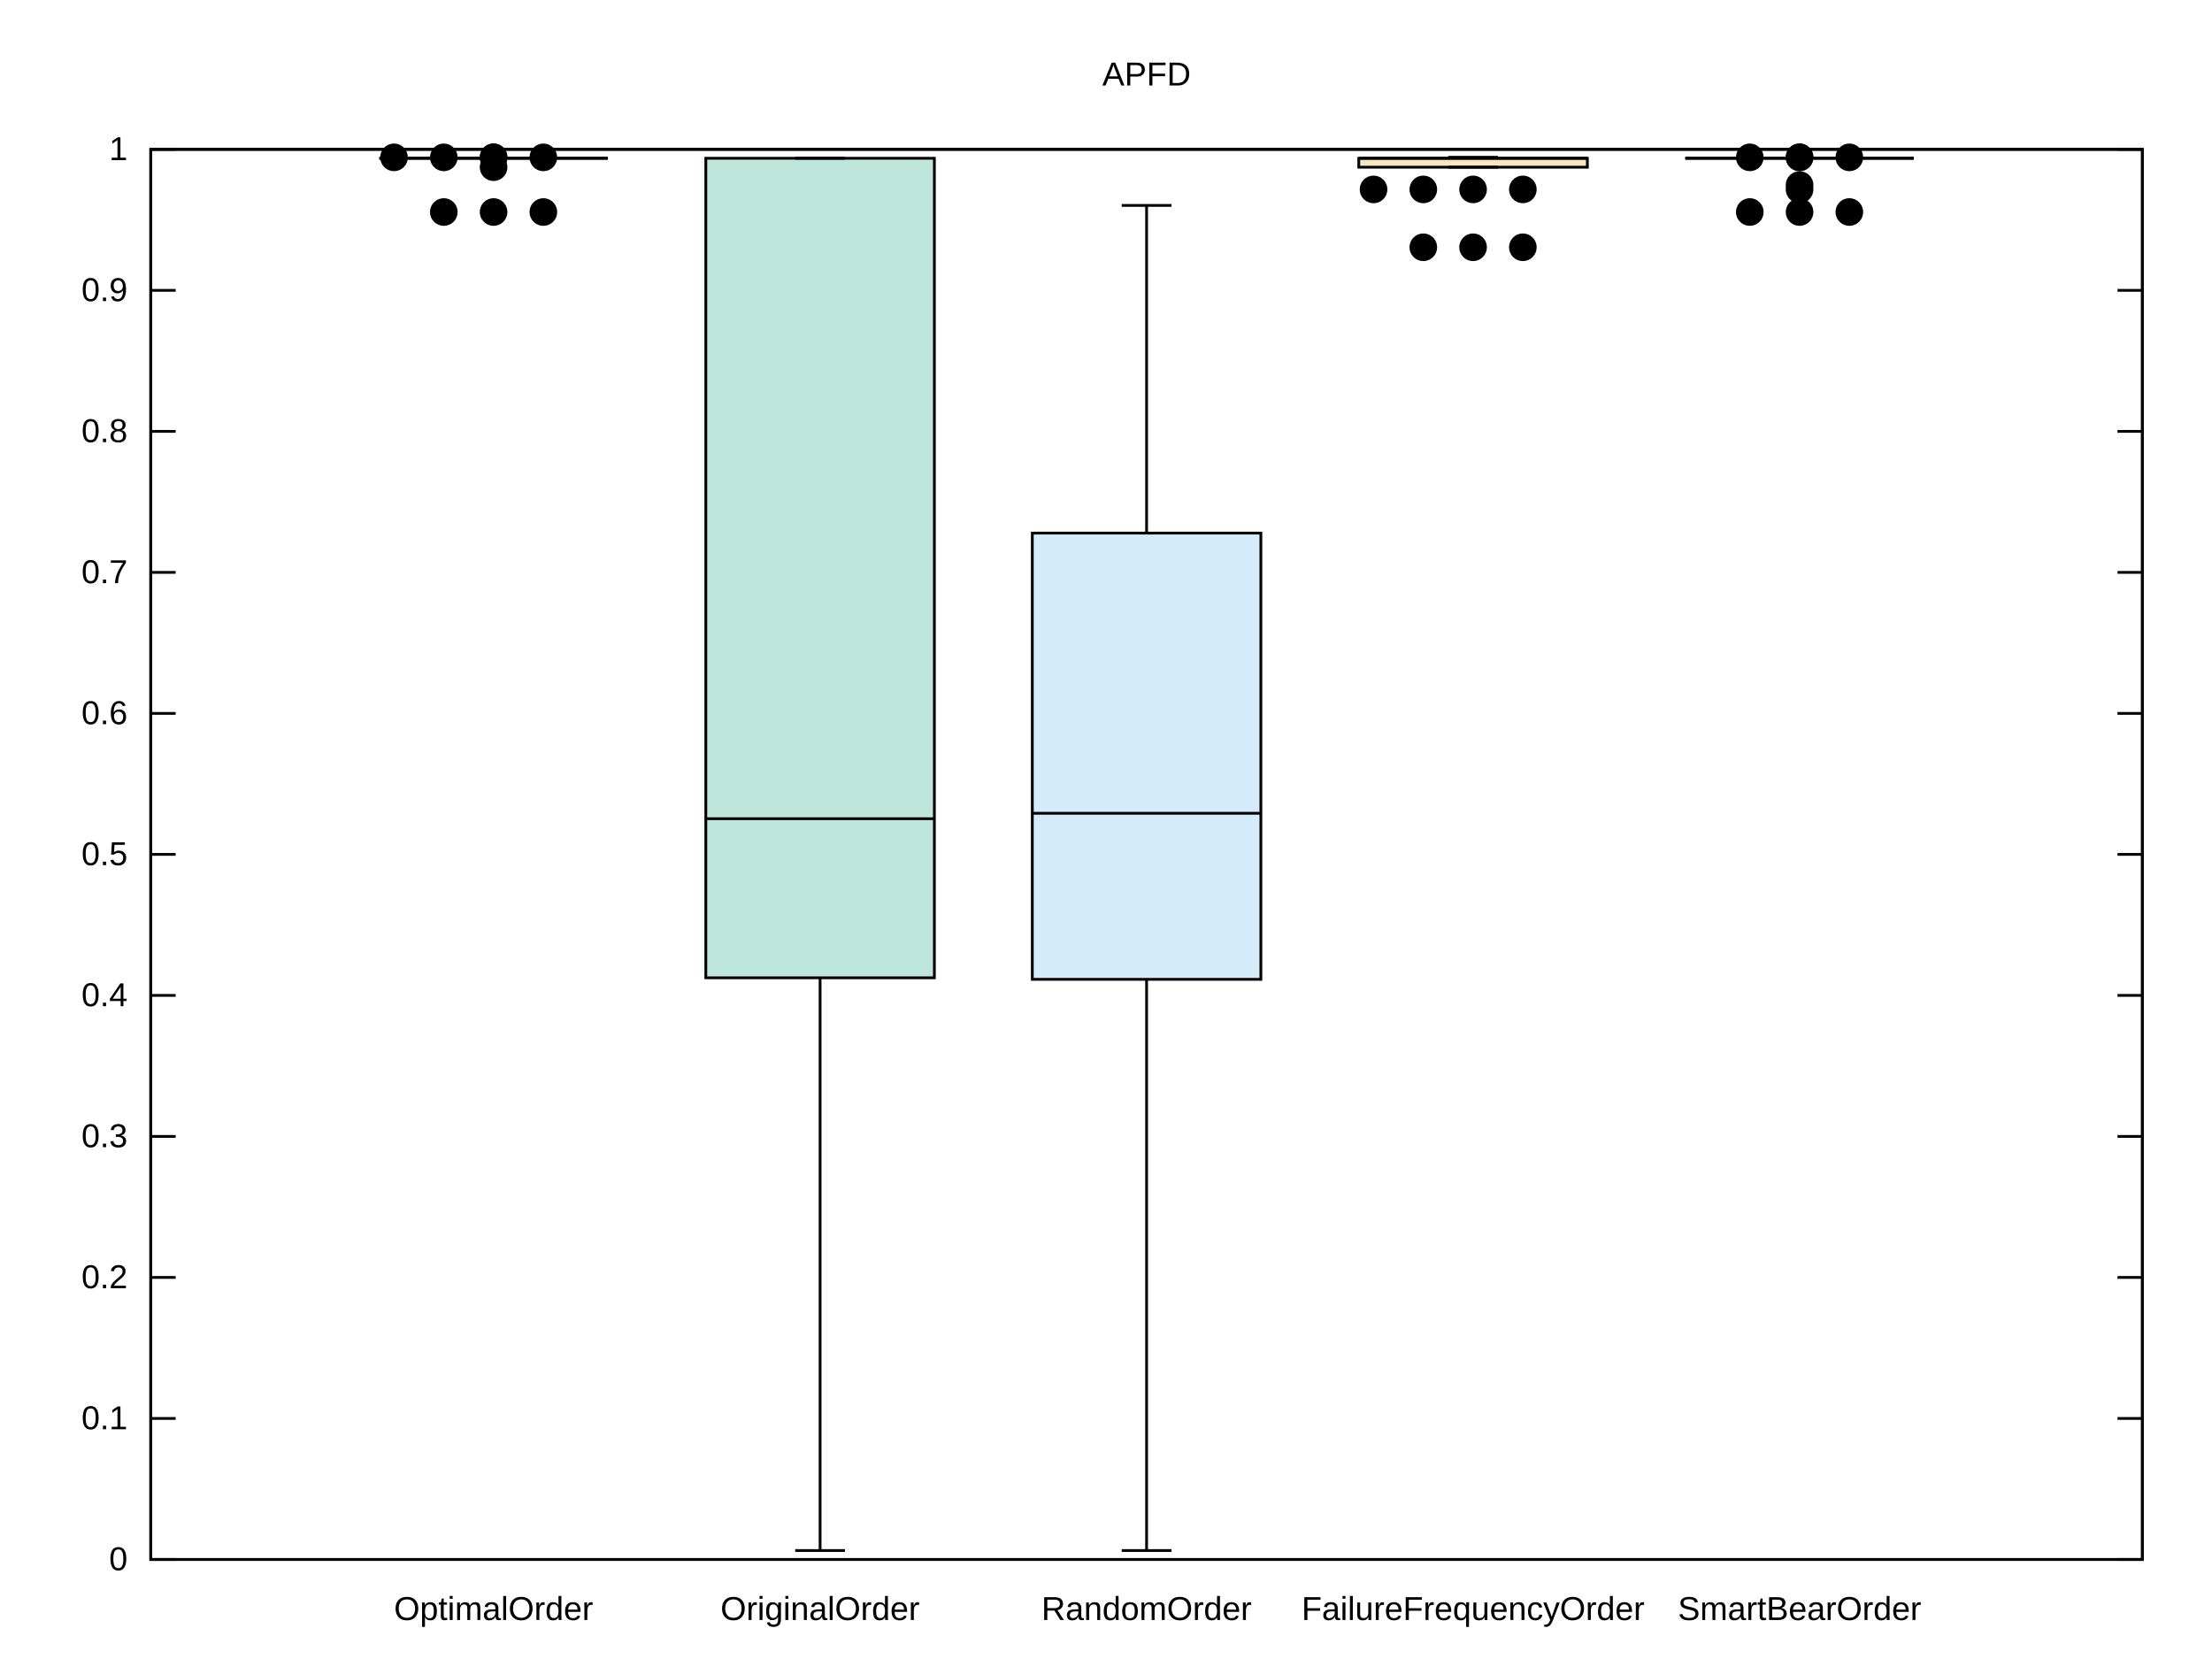
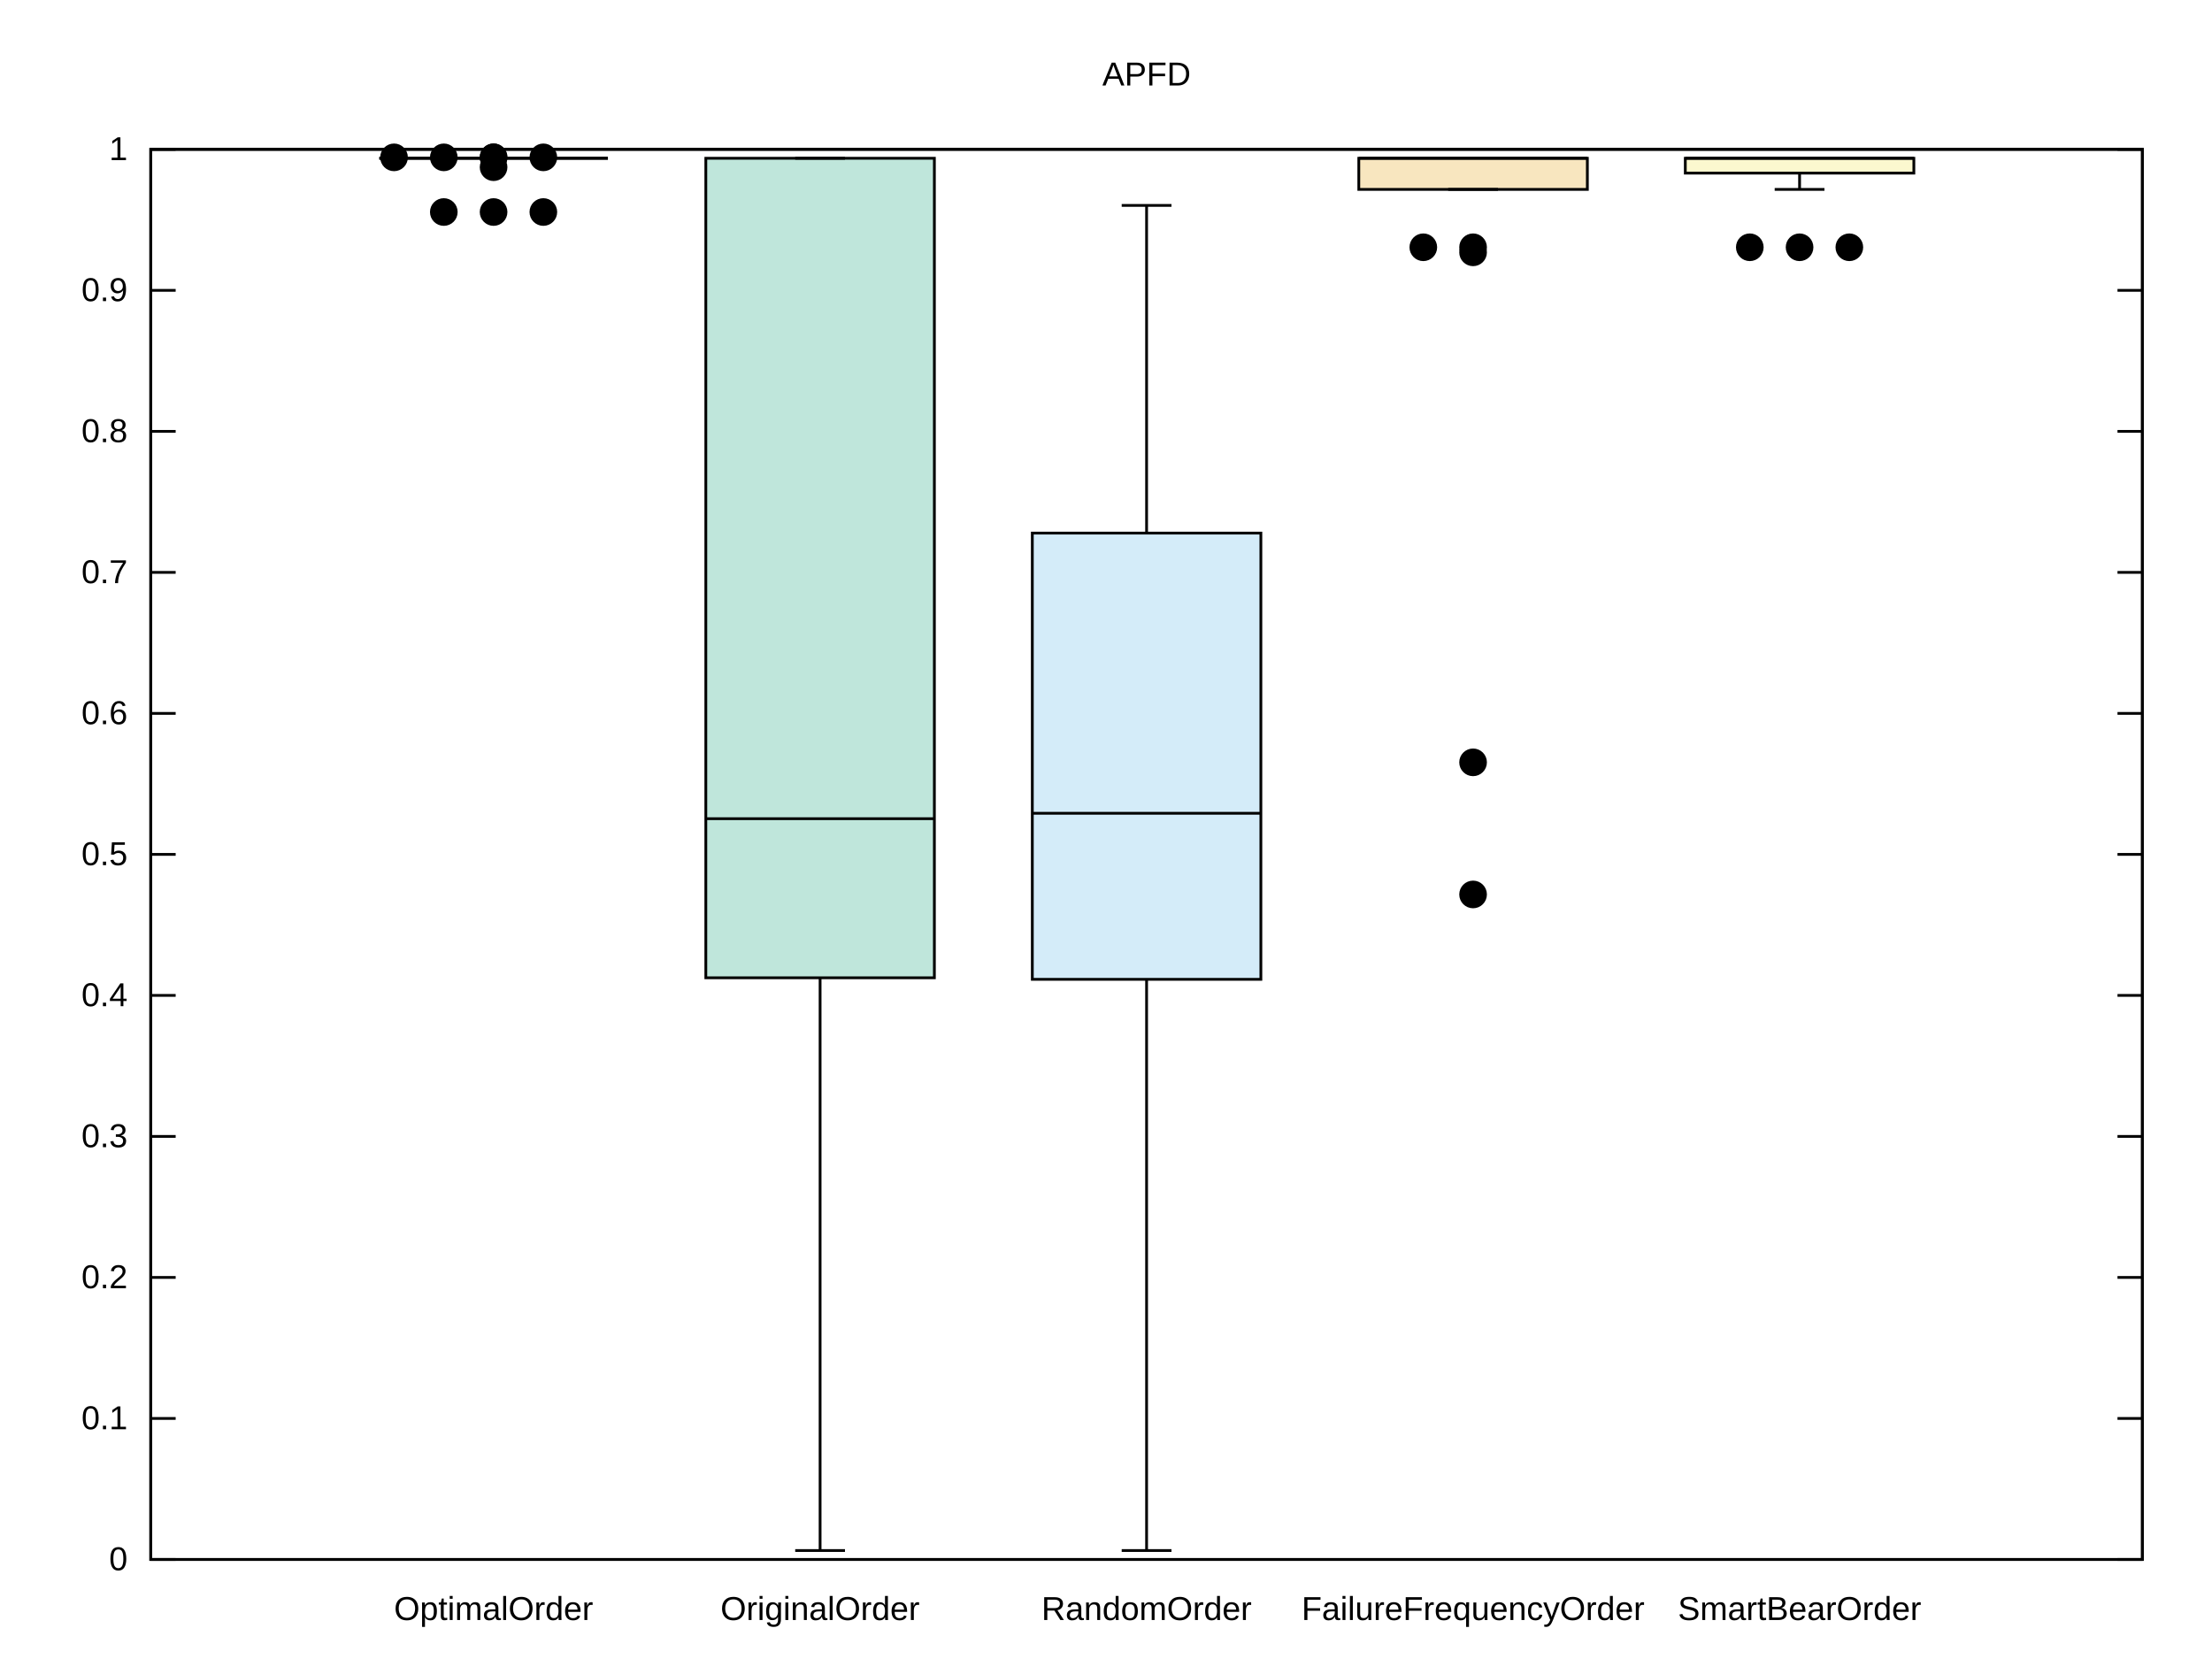
<svg xmlns="http://www.w3.org/2000/svg" xmlns:xlink="http://www.w3.org/1999/xlink" width="800" height="600" viewBox="0 0 800 600">
  <g id="gnuplot_canvas">
    <rect x="0" y="0" width="800" height="600" fill="none" />
    <defs>
      <circle id="gpDot" r="0.5" stroke-width="0.5" stroke="currentColor" />
      <path id="gpPt0" stroke-width="0.222" stroke="currentColor" d="M-1,0 h2 M0,-1 v2" />
      <path id="gpPt1" stroke-width="0.222" stroke="currentColor" d="M-1,-1 L1,1 M1,-1 L-1,1" />
      <path id="gpPt2" stroke-width="0.222" stroke="currentColor" d="M-1,0 L1,0 M0,-1 L0,1 M-1,-1 L1,1 M-1,1 L1,-1" />
      <rect id="gpPt3" stroke-width="0.222" stroke="currentColor" x="-1" y="-1" width="2" height="2" />
      <rect id="gpPt4" stroke-width="0.222" stroke="currentColor" fill="currentColor" x="-1" y="-1" width="2" height="2" />
      <circle id="gpPt5" stroke-width="0.222" stroke="currentColor" cx="0" cy="0" r="1" />
      <use xlink:href="#gpPt5" id="gpPt6" fill="currentColor" stroke="none" />
      <path id="gpPt7" stroke-width="0.222" stroke="currentColor" d="M0,-1.33 L-1.33,0.67 L1.33,0.67 z" />
      <use xlink:href="#gpPt7" id="gpPt8" fill="currentColor" stroke="none" />
      <use xlink:href="#gpPt7" id="gpPt9" stroke="currentColor" transform="rotate(180)" />
      <use xlink:href="#gpPt9" id="gpPt10" fill="currentColor" stroke="none" />
      <use xlink:href="#gpPt3" id="gpPt11" stroke="currentColor" transform="rotate(45)" />
      <use xlink:href="#gpPt11" id="gpPt12" fill="currentColor" stroke="none" />
      <path id="gpPt13" stroke-width="0.222" stroke="currentColor" d="M0,1.330 L1.265,0.411 L0.782,-1.067 L-0.782,-1.076 L-1.265,0.411 z" />
      <use xlink:href="#gpPt13" id="gpPt14" fill="currentColor" stroke="none" />
      <filter id="textbox" filterUnits="objectBoundingBox" x="0" y="0" height="1" width="1">
        <feFlood flood-color="white" flood-opacity="1" result="bgnd" />
        <feComposite in="SourceGraphic" in2="bgnd" operator="atop" />
      </filter>
      <filter id="greybox" filterUnits="objectBoundingBox" x="0" y="0" height="1" width="1">
        <feFlood flood-color="lightgrey" flood-opacity="1" result="grey" />
        <feComposite in="SourceGraphic" in2="grey" operator="atop" />
      </filter>
    </defs>
    <g fill="none" color="white" stroke="currentColor" stroke-width="1.00" stroke-linecap="butt" stroke-linejoin="miter">
</g>
    <g fill="none" color="black" stroke="currentColor" stroke-width="1.00" stroke-linecap="butt" stroke-linejoin="miter">
      <path stroke="black" d="M54.53,564.00 L63.53,564.00 M774.82,564.00 L765.82,564.00  " />
      <g transform="translate(46.14,567.90)" stroke="none" fill="black" font-family="Arial" font-size="12.00" text-anchor="end">
        <text>
          <tspan font-family="Arial"> 0</tspan>
        </text>
      </g>
    </g>
    <g fill="none" color="black" stroke="currentColor" stroke-width="1.00" stroke-linecap="butt" stroke-linejoin="miter">
      <path stroke="black" d="M54.53,513.00 L63.53,513.00 M774.82,513.00 L765.82,513.00  " />
      <g transform="translate(46.14,516.90)" stroke="none" fill="black" font-family="Arial" font-size="12.00" text-anchor="end">
        <text>
          <tspan font-family="Arial"> 0.1</tspan>
        </text>
      </g>
    </g>
    <g fill="none" color="black" stroke="currentColor" stroke-width="1.00" stroke-linecap="butt" stroke-linejoin="miter">
      <path stroke="black" d="M54.53,462.00 L63.53,462.00 M774.82,462.00 L765.82,462.00  " />
      <g transform="translate(46.14,465.90)" stroke="none" fill="black" font-family="Arial" font-size="12.00" text-anchor="end">
        <text>
          <tspan font-family="Arial"> 0.2</tspan>
        </text>
      </g>
    </g>
    <g fill="none" color="black" stroke="currentColor" stroke-width="1.00" stroke-linecap="butt" stroke-linejoin="miter">
      <path stroke="black" d="M54.53,411.00 L63.53,411.00 M774.82,411.00 L765.82,411.00  " />
      <g transform="translate(46.14,414.90)" stroke="none" fill="black" font-family="Arial" font-size="12.00" text-anchor="end">
        <text>
          <tspan font-family="Arial"> 0.3</tspan>
        </text>
      </g>
    </g>
    <g fill="none" color="black" stroke="currentColor" stroke-width="1.00" stroke-linecap="butt" stroke-linejoin="miter">
      <path stroke="black" d="M54.53,360.00 L63.53,360.00 M774.82,360.00 L765.82,360.00  " />
      <g transform="translate(46.14,363.90)" stroke="none" fill="black" font-family="Arial" font-size="12.00" text-anchor="end">
        <text>
          <tspan font-family="Arial"> 0.4</tspan>
        </text>
      </g>
    </g>
    <g fill="none" color="black" stroke="currentColor" stroke-width="1.00" stroke-linecap="butt" stroke-linejoin="miter">
      <path stroke="black" d="M54.53,309.00 L63.53,309.00 M774.82,309.00 L765.82,309.00  " />
      <g transform="translate(46.14,312.90)" stroke="none" fill="black" font-family="Arial" font-size="12.00" text-anchor="end">
        <text>
          <tspan font-family="Arial"> 0.5</tspan>
        </text>
      </g>
    </g>
    <g fill="none" color="black" stroke="currentColor" stroke-width="1.00" stroke-linecap="butt" stroke-linejoin="miter">
      <path stroke="black" d="M54.53,258.01 L63.53,258.01 M774.82,258.01 L765.82,258.01  " />
      <g transform="translate(46.14,261.91)" stroke="none" fill="black" font-family="Arial" font-size="12.00" text-anchor="end">
        <text>
          <tspan font-family="Arial"> 0.6</tspan>
        </text>
      </g>
    </g>
    <g fill="none" color="black" stroke="currentColor" stroke-width="1.00" stroke-linecap="butt" stroke-linejoin="miter">
      <path stroke="black" d="M54.53,207.01 L63.53,207.01 M774.82,207.01 L765.82,207.01  " />
      <g transform="translate(46.14,210.91)" stroke="none" fill="black" font-family="Arial" font-size="12.00" text-anchor="end">
        <text>
          <tspan font-family="Arial"> 0.7</tspan>
        </text>
      </g>
    </g>
    <g fill="none" color="black" stroke="currentColor" stroke-width="1.00" stroke-linecap="butt" stroke-linejoin="miter">
      <path stroke="black" d="M54.53,156.01 L63.53,156.01 M774.82,156.01 L765.82,156.01  " />
      <g transform="translate(46.14,159.91)" stroke="none" fill="black" font-family="Arial" font-size="12.00" text-anchor="end">
        <text>
          <tspan font-family="Arial"> 0.8</tspan>
        </text>
      </g>
    </g>
    <g fill="none" color="black" stroke="currentColor" stroke-width="1.00" stroke-linecap="butt" stroke-linejoin="miter">
      <path stroke="black" d="M54.53,105.01 L63.53,105.01 M774.82,105.01 L765.82,105.01  " />
      <g transform="translate(46.14,108.91)" stroke="none" fill="black" font-family="Arial" font-size="12.00" text-anchor="end">
        <text>
          <tspan font-family="Arial"> 0.9</tspan>
        </text>
      </g>
    </g>
    <g fill="none" color="black" stroke="currentColor" stroke-width="1.00" stroke-linecap="butt" stroke-linejoin="miter">
      <path stroke="black" d="M54.53,54.01 L63.53,54.01 M774.82,54.01 L765.82,54.01  " />
      <g transform="translate(46.14,57.91)" stroke="none" fill="black" font-family="Arial" font-size="12.00" text-anchor="end">
        <text>
          <tspan font-family="Arial"> 1</tspan>
        </text>
      </g>
    </g>
    <g fill="none" color="black" stroke="currentColor" stroke-width="1.00" stroke-linecap="butt" stroke-linejoin="miter">
      <path stroke="black" d="M178.51,564.00  " />
      <g transform="translate(178.51,585.90)" stroke="none" fill="black" font-family="Arial" font-size="12.00" text-anchor="middle">
        <text>
          <tspan font-family="Arial">OptimalOrder</tspan>
        </text>
      </g>
    </g>
    <g fill="none" color="black" stroke="currentColor" stroke-width="1.00" stroke-linecap="butt" stroke-linejoin="miter">
      <path stroke="black" d="M296.59,564.00  " />
      <g transform="translate(296.59,585.90)" stroke="none" fill="black" font-family="Arial" font-size="12.00" text-anchor="middle">
        <text>
          <tspan font-family="Arial">OriginalOrder</tspan>
        </text>
      </g>
    </g>
    <g fill="none" color="black" stroke="currentColor" stroke-width="1.00" stroke-linecap="butt" stroke-linejoin="miter">
      <path stroke="black" d="M414.68,564.00  " />
      <g transform="translate(414.68,585.90)" stroke="none" fill="black" font-family="Arial" font-size="12.00" text-anchor="middle">
        <text>
          <tspan font-family="Arial">RandomOrder</tspan>
        </text>
      </g>
    </g>
    <g fill="none" color="black" stroke="currentColor" stroke-width="1.00" stroke-linecap="butt" stroke-linejoin="miter">
      <path stroke="black" d="M532.76,564.00  " />
      <g transform="translate(532.76,585.90)" stroke="none" fill="black" font-family="Arial" font-size="12.00" text-anchor="middle">
        <text>
          <tspan font-family="Arial">FailureFrequencyOrder</tspan>
        </text>
      </g>
    </g>
    <g fill="none" color="black" stroke="currentColor" stroke-width="1.00" stroke-linecap="butt" stroke-linejoin="miter">
      <path stroke="black" d="M650.84,564.00  " />
      <g transform="translate(650.84,585.90)" stroke="none" fill="black" font-family="Arial" font-size="12.00" text-anchor="middle">
        <text>
          <tspan font-family="Arial">SmartBearOrder</tspan>
        </text>
      </g>
    </g>
    <g fill="none" color="black" stroke="currentColor" stroke-width="1.00" stroke-linecap="butt" stroke-linejoin="miter">
</g>
    <g fill="none" color="black" stroke="currentColor" stroke-width="1.00" stroke-linecap="butt" stroke-linejoin="miter">
      <path stroke="black" d="M54.53,54.01 L54.53,564.00 L774.82,564.00 L774.82,54.01 L54.53,54.01 Z  " />
    </g>
    <g fill="none" color="black" stroke="currentColor" stroke-width="1.00" stroke-linecap="butt" stroke-linejoin="miter">
</g>
    <g id="gnuplot_plot_1">
      <g fill="none" color="black" stroke="currentColor" stroke-width="1.00" stroke-linecap="butt" stroke-linejoin="miter">
</g>
      <g fill="none" color="black" stroke="currentColor" stroke-width="1.00" stroke-linecap="butt" stroke-linejoin="miter">
        <g stroke="none" shape-rendering="crispEdges">
          <polygon fill="rgb(148,   0, 211)" fill-opacity="0.25" points="137.19,57.24 219.85,57.24 219.85,57.24 137.19,57.24 " />
        </g>
        <path stroke="black" d="M137.19,57.24 L219.85,57.24 L137.19,57.24 Z  " />
        <path stroke="black" d="M137.19,57.24 L219.85,57.24 M178.52,57.24 M169.52,57.24 L187.52,57.24 M169.52,57.24 L187.52,57.24  " />
        <use xlink:href="#gpPt6" transform="translate(178.51,76.68) scale(4.50)" color="black" />
        <use xlink:href="#gpPt6" transform="translate(160.51,76.68) scale(4.50)" color="black" />
        <use xlink:href="#gpPt6" transform="translate(196.51,76.68) scale(4.50)" color="black" />
        <use xlink:href="#gpPt6" transform="translate(178.51,60.47) scale(4.50)" color="black" />
        <use xlink:href="#gpPt6" transform="translate(178.51,56.91) scale(4.50)" color="black" />
        <use xlink:href="#gpPt6" transform="translate(160.51,56.91) scale(4.50)" color="black" />
        <use xlink:href="#gpPt6" transform="translate(196.51,56.91) scale(4.50)" color="black" />
        <use xlink:href="#gpPt6" transform="translate(142.51,56.91) scale(4.50)" color="black" />
        <use xlink:href="#gpPt6" transform="translate(178.51,56.88) scale(4.50)" color="black" />
      </g>
    </g>
    <g id="gnuplot_plot_2">
      <g fill="none" color="black" stroke="currentColor" stroke-width="1.00" stroke-linecap="butt" stroke-linejoin="miter">
</g>
      <g fill="none" color="black" stroke="currentColor" stroke-width="1.00" stroke-linecap="butt" stroke-linejoin="miter">
        <g stroke="none" shape-rendering="crispEdges">
          <polygon fill="rgb(  0, 158, 115)" fill-opacity="0.25" points="255.27,353.63 337.93,353.63 337.93,57.24 255.27,57.24 " />
        </g>
        <path stroke="black" d="M255.27,353.63 L337.93,353.63 L337.93,57.24 L255.27,57.24 L255.27,353.63 Z  " />
        <path stroke="black" d="M255.27,296.09 L337.93,296.09 M296.60,560.77 L296.60,353.63 M296.60,57.24 M287.60,57.24 L305.60,57.24 M287.60,560.77   L305.60,560.77  " />
      </g>
    </g>
    <g id="gnuplot_plot_3">
      <g fill="none" color="black" stroke="currentColor" stroke-width="1.00" stroke-linecap="butt" stroke-linejoin="miter">
</g>
      <g fill="none" color="black" stroke="currentColor" stroke-width="1.00" stroke-linecap="butt" stroke-linejoin="miter">
        <g stroke="none" shape-rendering="crispEdges">
          <polygon fill="rgb( 86, 180, 233)" fill-opacity="0.25" points="373.35,354.19 456.01,354.19 456.01,192.80 373.35,192.80 " />
        </g>
        <path stroke="black" d="M373.35,354.19 L456.01,354.19 L456.01,192.80 L373.35,192.80 L373.35,354.19 Z  " />
        <path stroke="black" d="M373.35,294.13 L456.01,294.13 M414.68,560.77 L414.68,354.19 M414.68,192.80 L414.68,74.29 M405.68,74.29 L423.68,74.29   M405.68,560.77 L423.68,560.77  " />
      </g>
    </g>
    <g id="gnuplot_plot_4">
      <g fill="none" color="black" stroke="currentColor" stroke-width="1.00" stroke-linecap="butt" stroke-linejoin="miter">
</g>
      <g fill="none" color="black" stroke="currentColor" stroke-width="1.00" stroke-linecap="butt" stroke-linejoin="miter">
        <g stroke="none" shape-rendering="crispEdges">
-           <polygon fill="rgb(230, 159,   0)" fill-opacity="0.25" points="491.43,60.47 574.09,60.47 574.09,57.24 491.43,57.24 " />
-         </g>
-         <path stroke="black" d="M491.43,60.47 L574.09,60.47 L574.09,57.24 L491.43,57.24 L491.43,60.47 Z  " />
-         <path stroke="black" d="M491.43,57.24 L574.09,57.24 M532.76,60.47 M532.76,57.24 L532.76,56.88 M523.76,56.88 L541.76,56.88 M523.76,60.47   L541.76,60.47  " />
+           <polygon fill="rgb(230, 159,   0)" fill-opacity="0.25" points="491.43,68.50 574.09,68.50 574.09,57.24 491.43,57.24 " />
+         </g>
+         <path stroke="black" d="M491.43,68.50 L574.09,68.50 L574.09,57.24 L491.43,57.24 L491.43,68.50 Z  " />
+         <path stroke="black" d="M491.43,57.24 L574.09,57.24 M532.76,68.50 M532.76,57.24 M523.76,57.24 L541.76,57.24 M523.76,68.50 L541.76,68.50    " />
+         <use xlink:href="#gpPt6" transform="translate(532.76,323.49) scale(4.50)" color="black" />
+         <use xlink:href="#gpPt6" transform="translate(532.76,275.71) scale(4.50)" color="black" />
+         <use xlink:href="#gpPt6" transform="translate(532.76,91.26) scale(4.50)" color="black" />
        <use xlink:href="#gpPt6" transform="translate(532.76,89.43) scale(4.50)" color="black" />
        <use xlink:href="#gpPt6" transform="translate(514.76,89.43) scale(4.50)" color="black" />
-         <use xlink:href="#gpPt6" transform="translate(550.76,89.43) scale(4.50)" color="black" />
-         <use xlink:href="#gpPt6" transform="translate(532.76,68.50) scale(4.50)" color="black" />
-         <use xlink:href="#gpPt6" transform="translate(514.76,68.50) scale(4.50)" color="black" />
-         <use xlink:href="#gpPt6" transform="translate(550.76,68.50) scale(4.50)" color="black" />
-         <use xlink:href="#gpPt6" transform="translate(496.76,68.50) scale(4.50)" color="black" />
      </g>
    </g>
    <g id="gnuplot_plot_5">
      <g fill="none" color="black" stroke="currentColor" stroke-width="1.00" stroke-linecap="butt" stroke-linejoin="miter">
</g>
      <g fill="none" color="black" stroke="currentColor" stroke-width="1.00" stroke-linecap="butt" stroke-linejoin="miter">
        <g stroke="none" shape-rendering="crispEdges">
-           <polygon fill="rgb(240, 228,  66)" fill-opacity="0.25" points="609.51,57.24 692.17,57.24 692.17,57.24 609.51,57.24 " />
-         </g>
-         <path stroke="black" d="M609.51,57.24 L692.17,57.24 L609.51,57.24 Z  " />
-         <path stroke="black" d="M609.51,57.24 L692.17,57.24 M650.84,57.24 M641.84,57.24 L659.84,57.24 M641.84,57.24 L659.84,57.24  " />
-         <use xlink:href="#gpPt6" transform="translate(650.84,76.68) scale(4.50)" color="black" />
-         <use xlink:href="#gpPt6" transform="translate(632.84,76.68) scale(4.50)" color="black" />
-         <use xlink:href="#gpPt6" transform="translate(668.84,76.68) scale(4.50)" color="black" />
-         <use xlink:href="#gpPt6" transform="translate(650.84,68.50) scale(4.50)" color="black" />
-         <use xlink:href="#gpPt6" transform="translate(650.84,66.92) scale(4.50)" color="black" />
-         <use xlink:href="#gpPt6" transform="translate(650.84,56.91) scale(4.50)" color="black" />
-         <use xlink:href="#gpPt6" transform="translate(632.84,56.91) scale(4.50)" color="black" />
-         <use xlink:href="#gpPt6" transform="translate(668.84,56.91) scale(4.50)" color="black" />
-         <use xlink:href="#gpPt6" transform="translate(650.84,56.88) scale(4.50)" color="black" />
+           <polygon fill="rgb(240, 228,  66)" fill-opacity="0.25" points="609.51,62.61 692.17,62.61 692.17,57.24 609.51,57.24 " />
+         </g>
+         <path stroke="black" d="M609.51,62.61 L692.17,62.61 L692.17,57.24 L609.51,57.24 L609.51,62.61 Z  " />
+         <path stroke="black" d="M609.51,57.24 L692.17,57.24 M650.84,68.50 L650.84,62.61 M650.84,57.24 M641.84,57.24 L659.84,57.24 M641.84,68.50   L659.84,68.50  " />
+         <use xlink:href="#gpPt6" transform="translate(650.84,89.43) scale(4.50)" color="black" />
+         <use xlink:href="#gpPt6" transform="translate(632.84,89.43) scale(4.50)" color="black" />
+         <use xlink:href="#gpPt6" transform="translate(668.84,89.43) scale(4.50)" color="black" />
      </g>
    </g>
    <g fill="none" color="white" stroke="black" stroke-width="2.00" stroke-linecap="butt" stroke-linejoin="miter">
</g>
    <g fill="none" color="black" stroke="currentColor" stroke-width="2.00" stroke-linecap="butt" stroke-linejoin="miter">
</g>
    <g fill="none" color="black" stroke="black" stroke-width="1.00" stroke-linecap="butt" stroke-linejoin="miter">
</g>
    <g fill="none" color="black" stroke="currentColor" stroke-width="1.00" stroke-linecap="butt" stroke-linejoin="miter">
      <path stroke="black" d="M54.53,54.01 L54.53,564.00 L774.82,564.00 L774.82,54.01 L54.53,54.01 Z  " />
    </g>
    <g fill="none" color="black" stroke="currentColor" stroke-width="1.00" stroke-linecap="butt" stroke-linejoin="miter">
      <g transform="translate(414.67,30.91)" stroke="none" fill="black" font-family="Arial" font-size="12.00" text-anchor="middle">
        <text>
          <tspan font-family="Arial">APFD</tspan>
        </text>
      </g>
    </g>
    <g fill="none" color="black" stroke="currentColor" stroke-width="1.00" stroke-linecap="butt" stroke-linejoin="miter">
</g>
  </g>
</svg>
